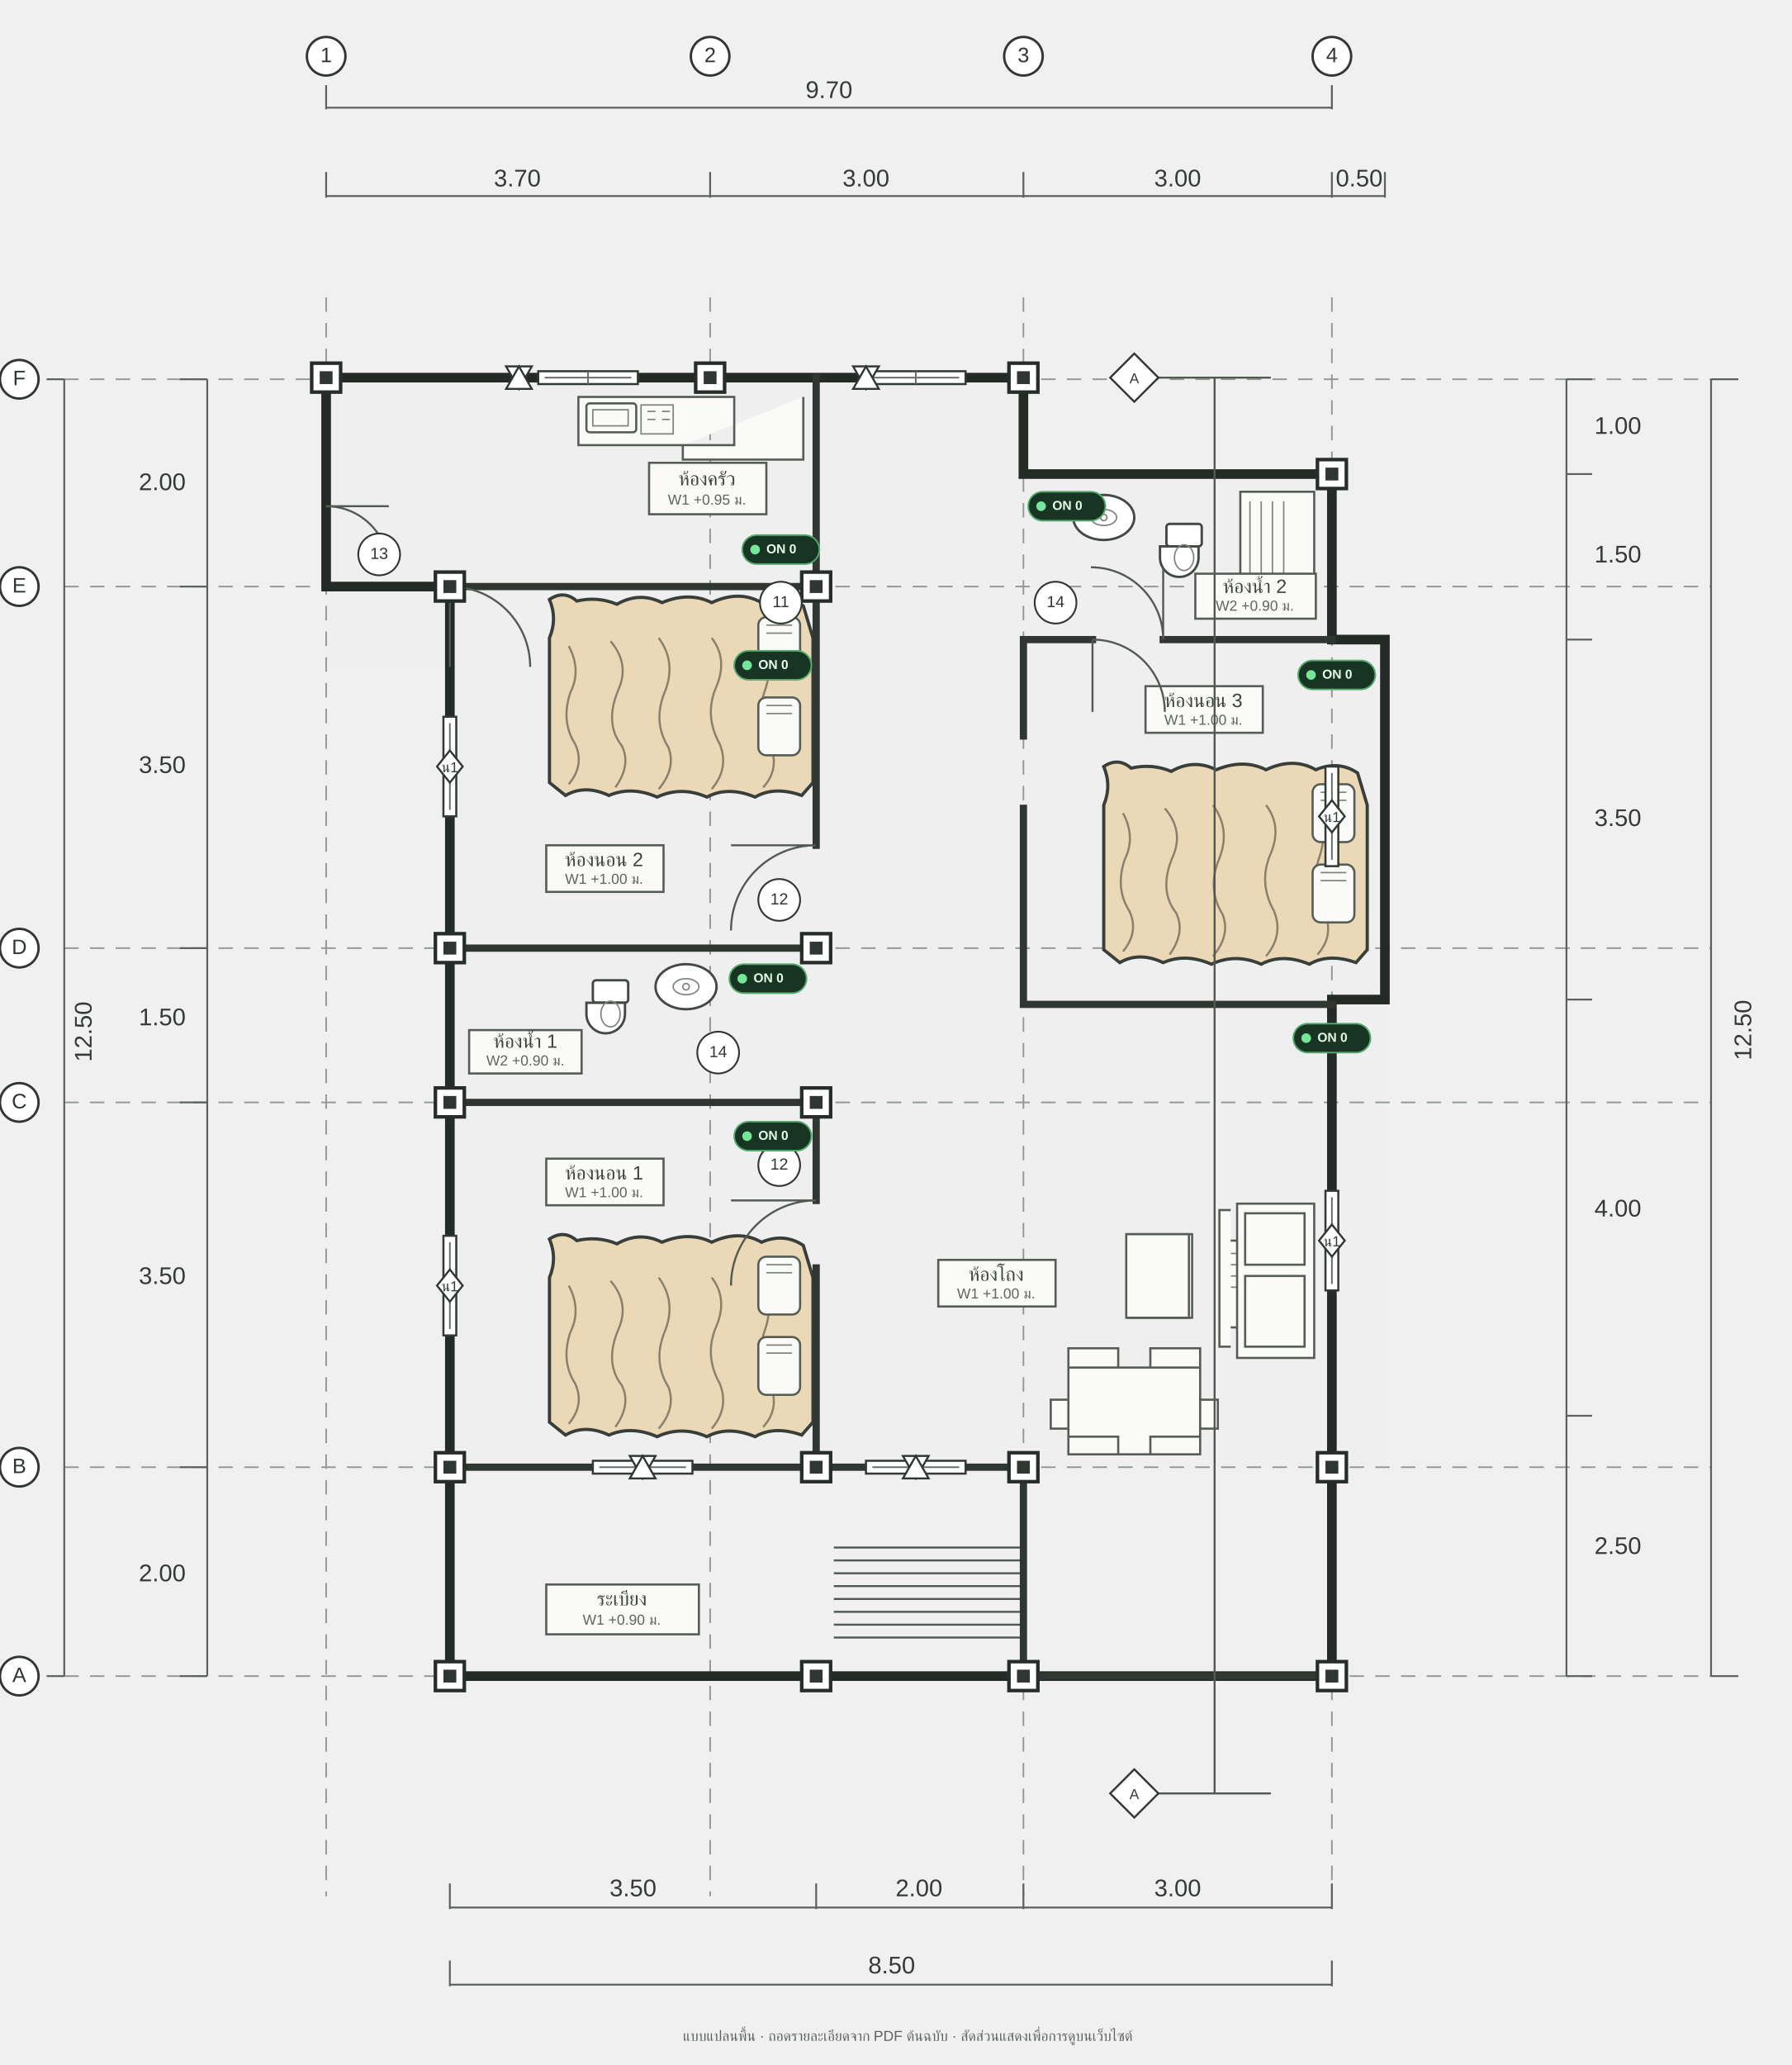
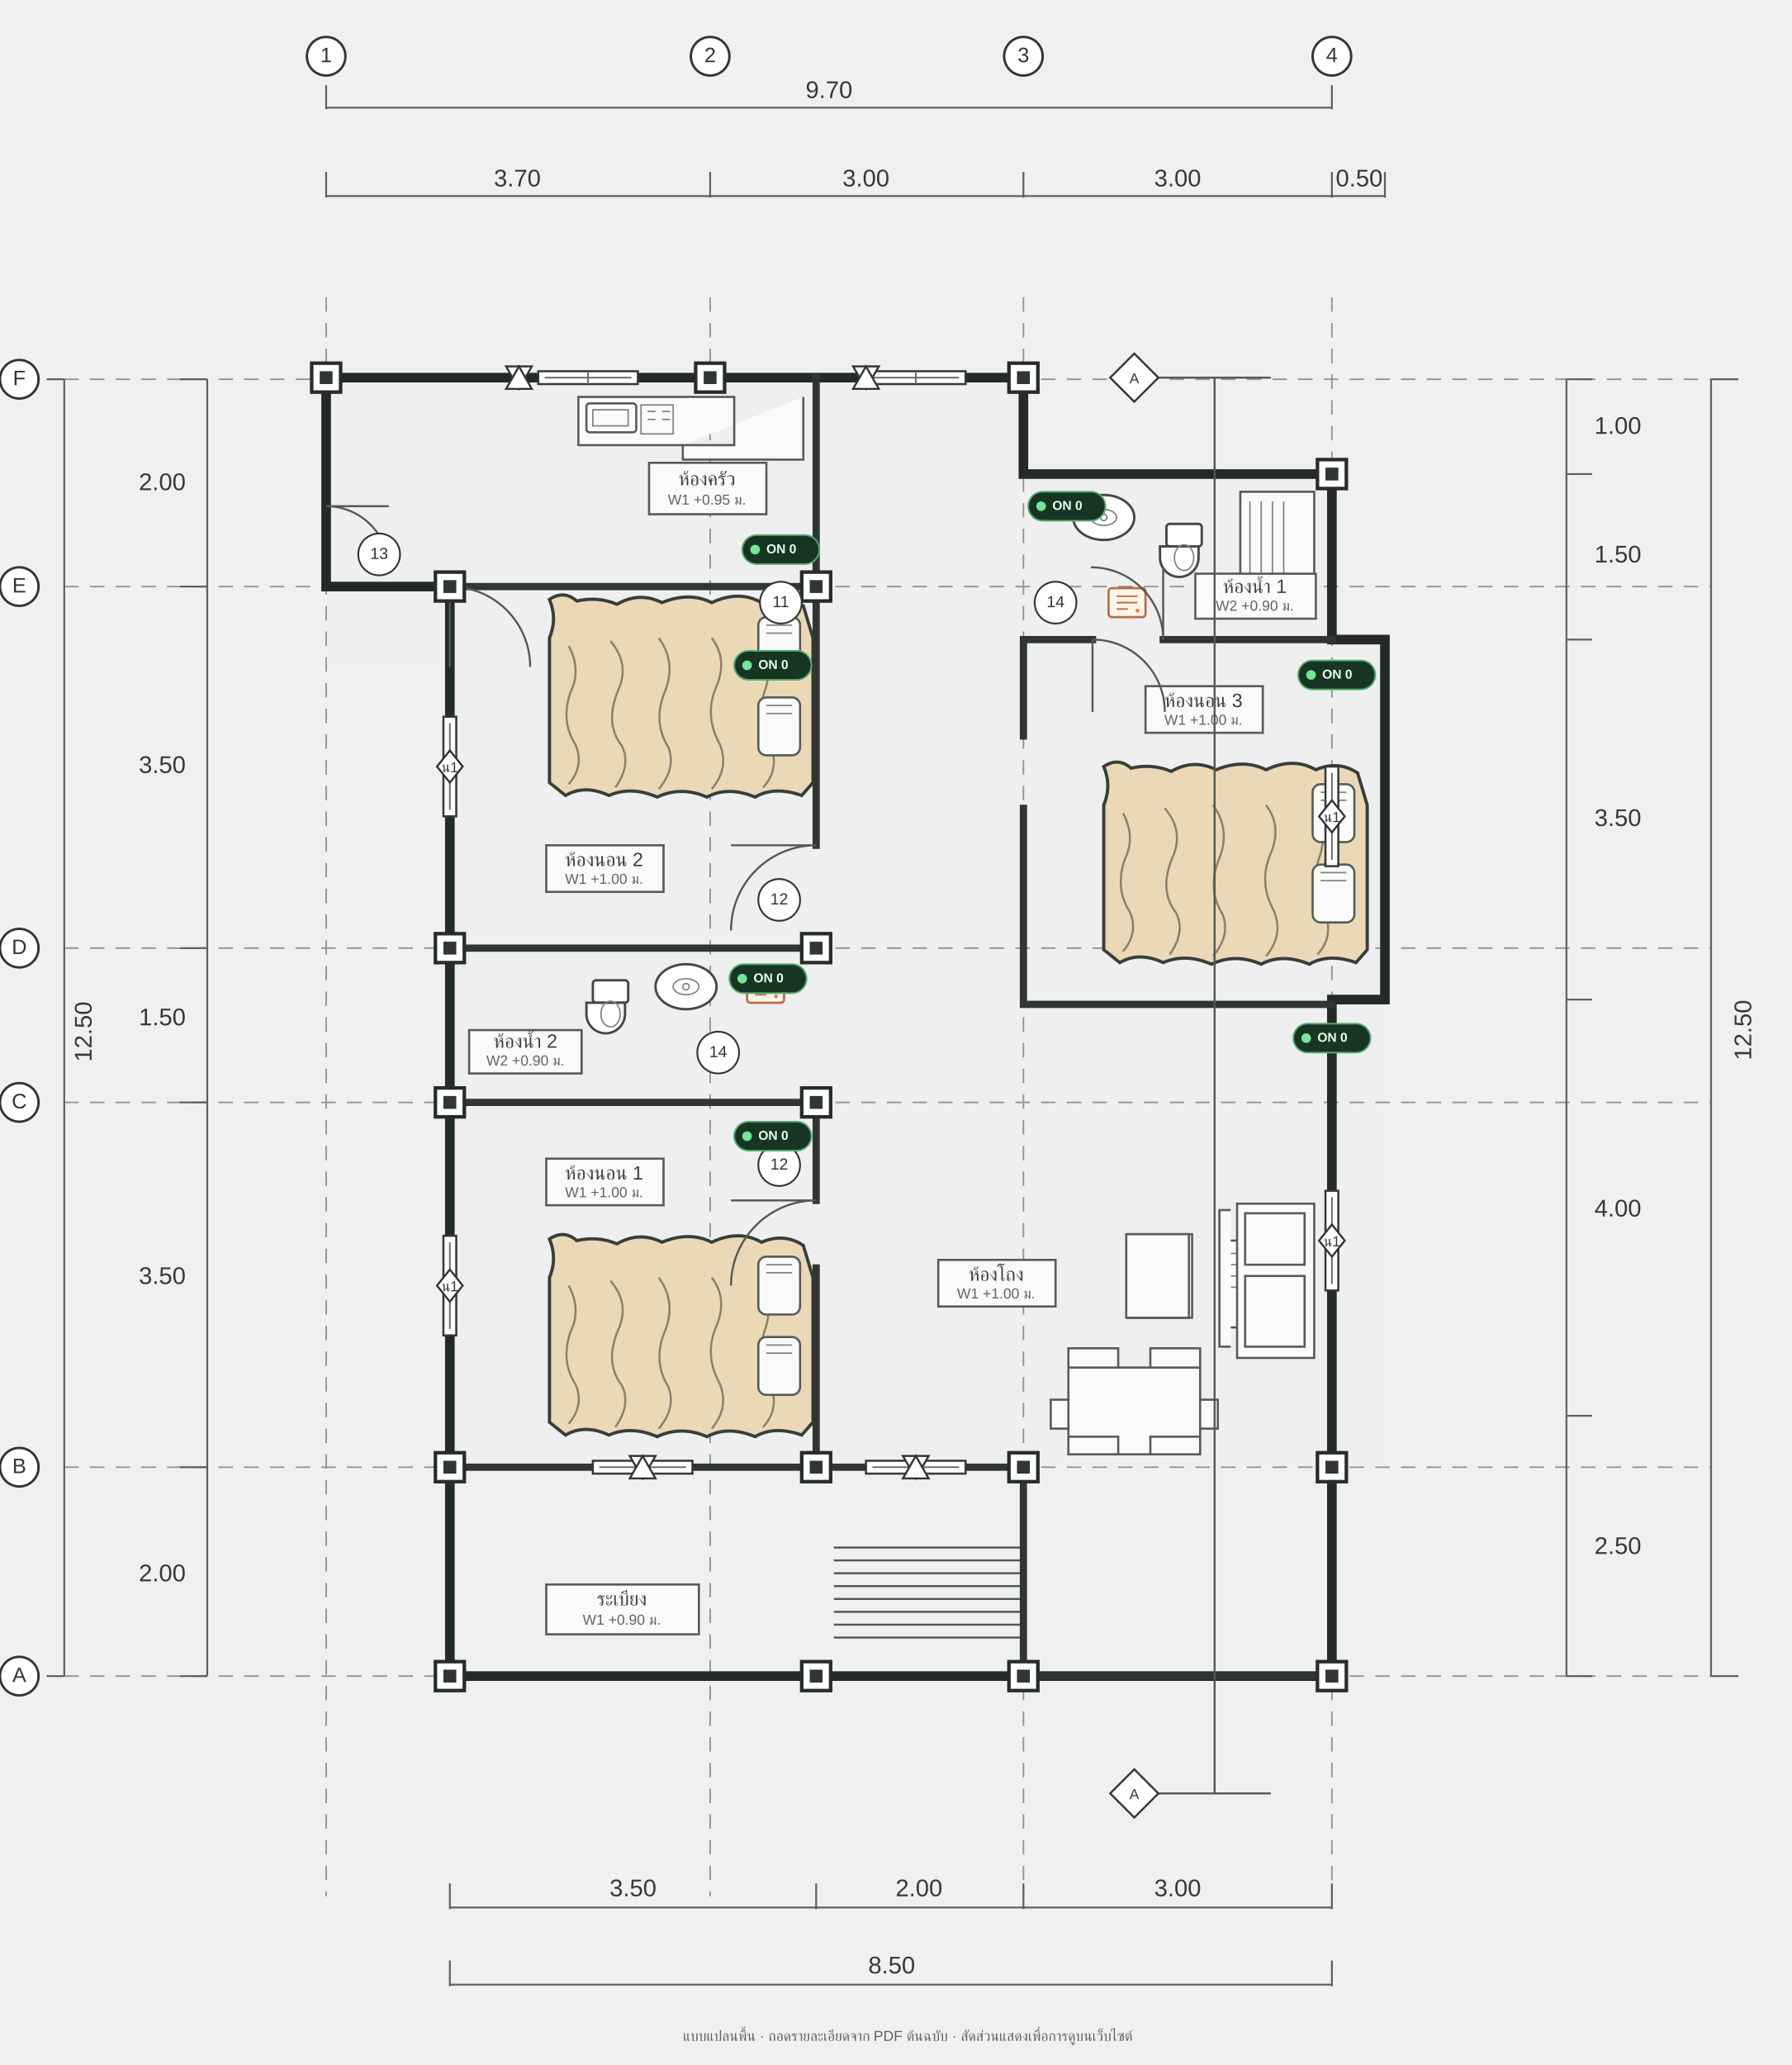
<svg xmlns="http://www.w3.org/2000/svg" viewBox="0 0 1115 1285" role="img" aria-labelledby="title desc">
  <defs>
    <pattern id="wallHatch" width="7" height="7" patternUnits="userSpaceOnUse" patternTransform="rotate(45)">
      <line x1="0" y1="0" x2="0" y2="7" stroke="#7c827d" stroke-width="1" />
    </pattern>
    <style>
      .axis{fill:none;stroke:#929892;stroke-width:1;stroke-dasharray:9 7}
      .dim{fill:none;stroke:#5b625c;stroke-width:1.15}
      .dim-text{font:15px Arial,Tahoma,sans-serif;fill:#343a35;text-anchor:middle}
      .axis-text{font:13px Arial,sans-serif;fill:#303631;text-anchor:middle;dominant-baseline:middle}
      .axis-circle{fill:#fff;stroke:#303631;stroke-width:1.5}
      .wall{fill:none;stroke:#242a25;stroke-width:6;stroke-linejoin:miter;stroke-linecap:square}
      .inner-wall{fill:none;stroke:#303631;stroke-width:4.5;stroke-linecap:square;stroke-linejoin:miter}
      .thin{fill:none;stroke:#515952;stroke-width:1.25}
      .fine{fill:none;stroke:#7e857f;stroke-width:.9}
      .column{fill:#fff;stroke:#272d28;stroke-width:2.2}
      .column-core{fill:#303631}
      .room-label{font:12px Tahoma,Arial,sans-serif;fill:#3c433d;text-anchor:middle}
      .room-level{font:9px Arial,sans-serif;fill:#5d655e;text-anchor:middle}
      .number-tag{fill:#fff;stroke:#303631;stroke-width:1.1}
      .number-text{font:10px Arial,sans-serif;fill:#303631;text-anchor:middle;dominant-baseline:middle}
      .fixture{fill:#fff;stroke:#424943;stroke-width:1.5}
      .furniture{fill:#fafbf9;stroke:#555d56;stroke-width:1.35}
      .bed-fill{fill:#ead8b6;stroke:#383e39;stroke-width:2}
      .bed-line{fill:none;stroke:#8b806b;stroke-width:1.3}
      .zone{fill:#e9eee9;fill-opacity:.22;stroke:transparent;stroke-width:4;transition:fill-opacity .18s,stroke .18s;cursor:pointer}
      .room:hover .zone,.room:focus .zone{fill:#7eaa86;fill-opacity:.2;stroke:#6a9270;stroke-dasharray:8 5}
      .room.selected .zone{fill:#74a77c;fill-opacity:.28;stroke:#3c7549;stroke-width:5}
      .room:focus{outline:none}
      .door{fill:none;stroke:#535a54;stroke-width:1.25}
      .window{fill:#fff;stroke:#333a34;stroke-width:1.3}
      .window-line{stroke:#626a63;stroke-width:1}
      .symbol{fill:#fff;stroke:#303631;stroke-width:1.25}
      .symbol-text{font:9px Arial,sans-serif;fill:#343a35;text-anchor:middle;dominant-baseline:middle}
      .device-state-marker{pointer-events:none}
      .state-marker-background{fill:#173522;stroke:#55a96e;stroke-width:1}
      .state-marker-dot{fill:#75e69a}
      .state-marker-text{font:700 8px Arial,sans-serif;fill:#eaffef;dominant-baseline:middle}
      .device-state-marker.all-off .state-marker-background{fill:#28322b;stroke:#647168}
      .device-state-marker.all-off .state-marker-dot{fill:#89978e}
      .device-state-marker.all-off .state-marker-text{fill:#d3ddd5}
    </style>
    <g id="column">
      <rect class="column" x="-9" y="-9" width="18" height="18" />
      <rect class="column-core" x="-4" y="-4" width="8" height="8" />
    </g>
    <g id="windowHorizontal">
      <rect class="window" x="-31" y="-4" width="62" height="8" />
      <path class="window-line" d="M-27 0H27M0-4V4" />
    </g>
    <g id="windowVertical">
      <rect class="window" x="-4" y="-31" width="8" height="62" />
      <path class="window-line" d="M0-27V27M-4 0H4" />
    </g>
    <g id="windowTag">
      <path class="symbol" d="M0-10 8 0 0 10-8 0Z" />
      <text class="symbol-text" x="0" y="1">น1</text>
    </g>
    <g id="triangleTag">
      <path class="symbol" d="M-8-7 0 7 8-7Z" />
      <path class="symbol" d="M-8 7 0-7 8 7Z" />
    </g>
    <g id="basin">
      <ellipse class="fixture" cx="0" cy="0" rx="19" ry="14" />
      <ellipse class="fine" cx="0" cy="0" rx="8" ry="5" />
      <circle class="fine" cx="0" cy="0" r="2" />
    </g>
    <g id="toilet">
      <rect class="fixture" x="-11" y="-21" width="22" height="14" rx="2" />
      <path class="fixture" d="M-9-7h18v7a12 12 0 0 1-24 0v-7Z" />
      <ellipse class="fine" cx="0" cy="0" rx="6" ry="8" />
    </g>
    <g id="bed">
      <path class="bed-fill" d="M0 15Q5 3 0-9Q9-15 17-8Q30-11 42-6Q56-14 70-7Q87-14 101-7Q118-15 132-7Q146-13 158-5L164 15V105L157 113Q140 107 128 114Q111 107 98 114Q82 107 67 114Q51 107 37 113Q22 106 10 113L0 105Z" />
      <path class="bed-line" d="M12 20Q20 35 13 49Q7 67 16 81Q22 94 12 106M38 17Q50 31 43 47Q34 68 45 82Q51 94 41 108M68 15Q79 30 72 48Q64 67 74 83Q79 96 68 109M101 15Q111 28 104 45Q96 63 106 81Q112 96 101 109M132 14Q140 31 134 48Q128 65 138 83Q143 97 133 108" />
      <rect class="furniture" x="130" y="2" width="26" height="36" rx="5" />
      <path class="fine" d="M135 7h16m-16 5h16" />
      <rect class="furniture" x="130" y="52" width="26" height="36" rx="5" />
      <path class="fine" d="M135 57h16m-16 5h16" />
    </g>
+     <g id="heaterIcon">
+       <rect x="0" y="0" width="23" height="18" rx="2" fill="#fff4ea" stroke="#b96d45" stroke-width="1.4" />
+       <path d="M5 5h13M5 9h13M5 13h7" fill="none" stroke="#b96d45" stroke-width="1" />
+       <circle cx="18" cy="14" r="1.2" fill="#df7d4d" />
+     </g>
  </defs>
  <g class="room" data-room="kitchen" tabindex="0" role="button" aria-label="เลือกห้องครัว">
    <path class="zone" d="M203 235H508V365H280V415H203Z" />
  </g>
  <g class="room" data-room="bedroom2" tabindex="0" role="button" aria-label="เลือกห้องนอน 2">
    <path class="zone" d="M280 365H508V590H280Z" />
  </g>
  <g class="room" data-room="bathroom1" tabindex="0" role="button" aria-label="เลือกห้องน้ำ 1">
    <path class="zone" d="M637 295H829V398H637Z" />
  </g>
  <g class="room" data-room="bedroom3" tabindex="0" role="button" aria-label="เลือกห้องนอน 3">
    <path class="zone" d="M637 398H862V625H637Z" />
  </g>
  <g class="room" data-room="bathroom2" tabindex="0" role="button" aria-label="เลือกห้องน้ำ 2">
    <path class="zone" d="M280 590H508V686H280Z" />
  </g>
  <g class="room" data-room="bedroom1" tabindex="0" role="button" aria-label="เลือกห้องนอน 1">
    <path class="zone" d="M280 686H508V913H280Z" />
  </g>
  <g class="room" data-room="living" tabindex="0" role="button" aria-label="เลือกห้องโถง">
    <path class="zone" fill-rule="evenodd" d="M508 235H637V398H508Z M508 398H637V625H508Z M508 625H862V913H508Z" />
  </g>
  <g aria-hidden="true">
    <path class="axis" d="M203 185V1180M442 185V1180M637 185V1180M829 185V1180" />
    <path class="axis" d="M40 236H1065M40 365H1065M40 590H1065M40 686H1065M40 913H1065M40 1043H1065" />
    <g>
      <circle class="axis-circle" cx="203" cy="35" r="12" />
      <text class="axis-text" x="203" y="35">1</text>
      <circle class="axis-circle" cx="442" cy="35" r="12" />
      <text class="axis-text" x="442" y="35">2</text>
      <circle class="axis-circle" cx="637" cy="35" r="12" />
      <text class="axis-text" x="637" y="35">3</text>
      <circle class="axis-circle" cx="829" cy="35" r="12" />
      <text class="axis-text" x="829" y="35">4</text>
    </g>
    <g>
      <circle class="axis-circle" cx="12" cy="236" r="12" />
      <text class="axis-text" x="12" y="236">F</text>
      <circle class="axis-circle" cx="12" cy="365" r="12" />
      <text class="axis-text" x="12" y="365">E</text>
      <circle class="axis-circle" cx="12" cy="590" r="12" />
      <text class="axis-text" x="12" y="590">D</text>
      <circle class="axis-circle" cx="12" cy="686" r="12" />
      <text class="axis-text" x="12" y="686">C</text>
      <circle class="axis-circle" cx="12" cy="913" r="12" />
      <text class="axis-text" x="12" y="913">B</text>
      <circle class="axis-circle" cx="12" cy="1043" r="12" />
      <text class="axis-text" x="12" y="1043">A</text>
    </g>
  </g>
  <g aria-hidden="true">
    <path class="dim" d="M203 68V53M829 68V53M203 67H829M203 123V107M442 123V107M637 123V107M829 123V107M862 123V107M203 122H862" />
    <text class="dim-text" x="516" y="61">9.70</text>
    <text class="dim-text" x="322" y="116">3.70</text>
    <text class="dim-text" x="539" y="116">3.00</text>
    <text class="dim-text" x="733" y="116">3.00</text>
    <text class="dim-text" x="846" y="116">0.50</text>
    <path class="dim" d="M129 236H112M129 365H112M129 590H112M129 686H112M129 913H112M129 1043H112M129 236V1043M40 236H29M40 1043H29M40 236V1043" />
    <text class="dim-text" x="101" y="305">2.00</text>
    <text class="dim-text" x="101" y="481">3.50</text>
    <text class="dim-text" x="101" y="638">1.50</text>
    <text class="dim-text" x="101" y="799">3.50</text>
    <text class="dim-text" x="101" y="984">2.00</text>
    <text class="dim-text" x="57" y="642" transform="rotate(-90 57 642)">12.50</text>
    <path class="dim" d="M975 236H991M975 295H991M975 398H991M975 622H991M975 881H991M975 1043H991M975 236V1043M1065 236H1082M1065 1043H1082M1065 236V1043" />
    <text class="dim-text" x="1007" y="270">1.00</text>
    <text class="dim-text" x="1007" y="350">1.50</text>
    <text class="dim-text" x="1007" y="514">3.50</text>
    <text class="dim-text" x="1007" y="757">4.00</text>
    <text class="dim-text" x="1007" y="967">2.50</text>
    <text class="dim-text" x="1090" y="641" transform="rotate(-90 1090 641)">12.50</text>
    <path class="dim" d="M280 1188V1172M508 1188V1172M637 1188V1172M829 1188V1172M280 1187H829M280 1236V1220M829 1236V1220M280 1235H829" />
    <text class="dim-text" x="394" y="1180">3.50</text>
    <text class="dim-text" x="572" y="1180">2.00</text>
    <text class="dim-text" x="733" y="1180">3.00</text>
    <text class="dim-text" x="555" y="1228">8.50</text>
  </g>
  <g aria-hidden="true">
    <path class="furniture" d="M360 247H457V277H360Z M425 277V286H500V247" />
    <rect class="furniture" x="365" y="251" width="31" height="18" rx="2" />
    <path class="fine" d="M369 255h22v10h-22zM399 252h20v18h-20zM403 256h5m4 0h5m-14 5h5m4 0h5" />
    <rect class="furniture" x="404" y="288" width="73" height="32" />
    <text class="room-label" x="440" y="302">ห้องครัว</text>
    <text class="room-level" x="440" y="314">W1 +0.95 ม.</text>
    <use href="#bed" x="342" y="382" />
    <rect class="furniture" x="340" y="526" width="73" height="29" />
    <text class="room-label" x="376" y="539">ห้องนอน 2</text>
    <text class="room-level" x="376" y="550">W1 +1.00 ม.</text>
    <use href="#bed" x="687" y="486" />
    <rect class="furniture" x="713" y="427" width="73" height="29" />
    <text class="room-label" x="749" y="440">ห้องนอน 3</text>
    <text class="room-level" x="749" y="451">W1 +1.00 ม.</text>
    <use href="#bed" x="342" y="780" />
    <rect class="furniture" x="340" y="721" width="73" height="29" />
    <text class="room-label" x="376" y="734">ห้องนอน 1</text>
    <text class="room-level" x="376" y="745">W1 +1.00 ม.</text>
    <use href="#basin" x="687" y="322" />
    <use href="#toilet" x="737" y="347" />
+     <use href="#heaterIcon" x="690" y="366" />
    <rect class="furniture" x="772" y="306" width="46" height="76" />
    <path class="fine" d="M778 312v64m7-64v64m7-64v64m7-64v64" />
    <rect class="furniture" x="744" y="357" width="75" height="28" />
-     <text class="room-label" x="781" y="369">ห้องน้ำ 2</text>
+     <text class="room-label" x="781" y="369">ห้องน้ำ 1</text>
    <text class="room-level" x="781" y="380">W2 +0.90 ม.</text>
    <use href="#toilet" x="380" y="631" />
    <use href="#basin" x="427" y="614" />
+     <use href="#heaterIcon" x="465" y="606" />
    <rect class="furniture" x="292" y="641" width="70" height="27" />
-     <text class="room-label" x="327" y="652">ห้องน้ำ 1</text>
+     <text class="room-label" x="327" y="652">ห้องน้ำ 2</text>
    <text class="room-level" x="327" y="663">W2 +0.90 ม.</text>
    <rect class="furniture" x="702" y="768" width="40" height="52" />
    <path class="fine" d="M708 776h28m-28 7h28m-28 7h28m-28 7h28m-28 7h28" />
    <rect class="furniture" x="760" y="772" width="39" height="54" />
    <path class="fine" d="M766 780h27m-27 7h27m-27 7h27m-27 7h27" />
    <path class="furniture" d="M770 749h48v96h-48zM775 755h37v32h-37zM775 794h37v44h-37zM766 753h-7v85h7" />
    <path class="furniture" d="M665 851h82v54h-82zM665 851v-12h31v12m20 0v-12h31v12m-82 54v-11h31v11m20 0v-11h31v11m-82-34h-11v18h11m82-18h11v18h-11" />
    <rect class="furniture" x="701" y="768" width="39" height="52" />
    <rect class="furniture" x="584" y="784" width="73" height="29" />
    <text class="room-label" x="620" y="797">ห้องโถง</text>
    <text class="room-level" x="620" y="808">W1 +1.00 ม.</text>
    <rect class="furniture" x="340" y="986" width="95" height="31" />
    <text class="room-label" x="387" y="999">ระเบียง</text>
    <text class="room-level" x="387" y="1011">W1 +0.90 ม.</text>
    <path class="thin" d="M519 963H635M519 971H635M519 979H635M519 987H635M519 995H635M519 1003H635M519 1011H635M519 1019H635" />
  </g>
  <g aria-hidden="true">
    <path class="wall" d="M203 235H637V295H829V398H862V622H829V1043H280V365H203Z" />
    <path class="inner-wall" d="M280 365H508M508 235V365M508 365V526M280 590H508M280 686H508M508 686V747M508 789V913M280 913H637M637 913V1043M637 1043H829M637 398H680M724 398H829M637 398V458M637 503V625M637 625H829" />
    <path class="door" d="M280 365V415M280 365A50 50 0 0 1 330 415M508 526H455M508 526A53 53 0 0 0 455 579M508 747H455M508 747A53 53 0 0 0 455 800M680 398V443M680 398A45 45 0 0 1 725 443M724 398V353M724 398A45 45 0 0 0 679 353M203 315H242M203 315A39 39 0 0 1 242 354" />
    <use href="#windowHorizontal" x="366" y="235" />
    <use href="#windowHorizontal" x="570" y="235" />
    <use href="#windowHorizontal" x="400" y="913" />
    <use href="#windowHorizontal" x="570" y="913" />
    <use href="#windowVertical" x="280" y="477" />
    <use href="#windowVertical" x="280" y="800" />
    <use href="#windowVertical" x="829" y="508" />
    <use href="#windowVertical" x="829" y="772" />
    <use href="#column" x="203" y="235" />
    <use href="#column" x="442" y="235" />
    <use href="#column" x="637" y="235" />
    <use href="#column" x="829" y="295" />
    <use href="#column" x="280" y="365" />
    <use href="#column" x="508" y="365" />
    <use href="#column" x="508" y="590" />
    <use href="#column" x="280" y="590" />
    <use href="#column" x="508" y="686" />
    <use href="#column" x="280" y="686" />
    <use href="#column" x="280" y="913" />
    <use href="#column" x="508" y="913" />
    <use href="#column" x="637" y="913" />
    <use href="#column" x="829" y="913" />
    <use href="#column" x="280" y="1043" />
    <use href="#column" x="508" y="1043" />
    <use href="#column" x="637" y="1043" />
    <use href="#column" x="829" y="1043" />
    <use href="#triangleTag" x="323" y="235" />
    <use href="#triangleTag" x="539" y="235" />
    <use href="#triangleTag" x="400" y="913" />
    <use href="#triangleTag" x="570" y="913" />
    <use href="#windowTag" x="280" y="477" />
    <use href="#windowTag" x="280" y="800" />
    <use href="#windowTag" x="829" y="508" />
    <use href="#windowTag" x="829" y="772" />
    <circle class="number-tag" cx="236" cy="345" r="13" />
    <text class="number-text" x="236" y="345">13</text>
    <circle class="number-tag" cx="486" cy="375" r="13" />
    <text class="number-text" x="486" y="375">11</text>
    <circle class="number-tag" cx="485" cy="560" r="13" />
    <text class="number-text" x="485" y="560">12</text>
    <circle class="number-tag" cx="447" cy="655" r="13" />
    <text class="number-text" x="447" y="655">14</text>
    <circle class="number-tag" cx="485" cy="725" r="13" />
    <text class="number-text" x="485" y="725">12</text>
    <circle class="number-tag" cx="657" cy="375" r="13" />
    <text class="number-text" x="657" y="375">14</text>
  </g>
  <g aria-hidden="true">
    <path class="thin" d="M706 235H756V1116H706M756 235h35M756 1116h35" />
    <path class="symbol" d="M706 220 721 235 706 250 691 235Z" />
    <text class="symbol-text" x="706" y="236">A</text>
    <path class="symbol" d="M706 1101 721 1116 706 1131 691 1116Z" />
    <text class="symbol-text" x="706" y="1117">A</text>
    <text class="room-level" x="565" y="1270">แบบแปลนพื้น · ถอดรายละเอียดจาก PDF ต้นฉบับ · สัดส่วนแสดงเพื่อการดูบนเว็บไซต์</text>
  </g>
  <g class="device-state-marker" data-room-status="kitchen" transform="translate(462 333)" aria-label="สถานะอุปกรณ์ห้องครัว">
    <rect class="state-marker-background" width="48" height="18" rx="9" />
    <circle class="state-marker-dot" cx="8" cy="9" r="3" />
    <text class="state-marker-text" x="15" y="9">ON 0</text>
  </g>
  <g class="device-state-marker" data-room-status="bedroom2" transform="translate(457 405)" aria-label="สถานะอุปกรณ์ห้องนอน 2">
    <rect class="state-marker-background" width="48" height="18" rx="9" />
    <circle class="state-marker-dot" cx="8" cy="9" r="3" />
    <text class="state-marker-text" x="15" y="9">ON 0</text>
  </g>
  <g class="device-state-marker" data-room-status="bathroom1" transform="translate(640 306)" aria-label="สถานะอุปกรณ์ห้องน้ำ 1">
    <rect class="state-marker-background" width="48" height="18" rx="9" />
    <circle class="state-marker-dot" cx="8" cy="9" r="3" />
    <text class="state-marker-text" x="15" y="9">ON 0</text>
  </g>
  <g class="device-state-marker" data-room-status="bedroom3" transform="translate(808 411)" aria-label="สถานะอุปกรณ์ห้องนอน 3">
    <rect class="state-marker-background" width="48" height="18" rx="9" />
    <circle class="state-marker-dot" cx="8" cy="9" r="3" />
    <text class="state-marker-text" x="15" y="9">ON 0</text>
  </g>
  <g class="device-state-marker" data-room-status="bathroom2" transform="translate(454 600)" aria-label="สถานะอุปกรณ์ห้องน้ำ 2">
    <rect class="state-marker-background" width="48" height="18" rx="9" />
    <circle class="state-marker-dot" cx="8" cy="9" r="3" />
    <text class="state-marker-text" x="15" y="9">ON 0</text>
  </g>
  <g class="device-state-marker" data-room-status="bedroom1" transform="translate(457 698)" aria-label="สถานะอุปกรณ์ห้องนอน 1">
    <rect class="state-marker-background" width="48" height="18" rx="9" />
    <circle class="state-marker-dot" cx="8" cy="9" r="3" />
    <text class="state-marker-text" x="15" y="9">ON 0</text>
  </g>
  <g class="device-state-marker" data-room-status="living" transform="translate(805 637)" aria-label="สถานะอุปกรณ์ห้องโถง">
    <rect class="state-marker-background" width="48" height="18" rx="9" />
    <circle class="state-marker-dot" cx="8" cy="9" r="3" />
    <text class="state-marker-text" x="15" y="9">ON 0</text>
  </g>
</svg>
